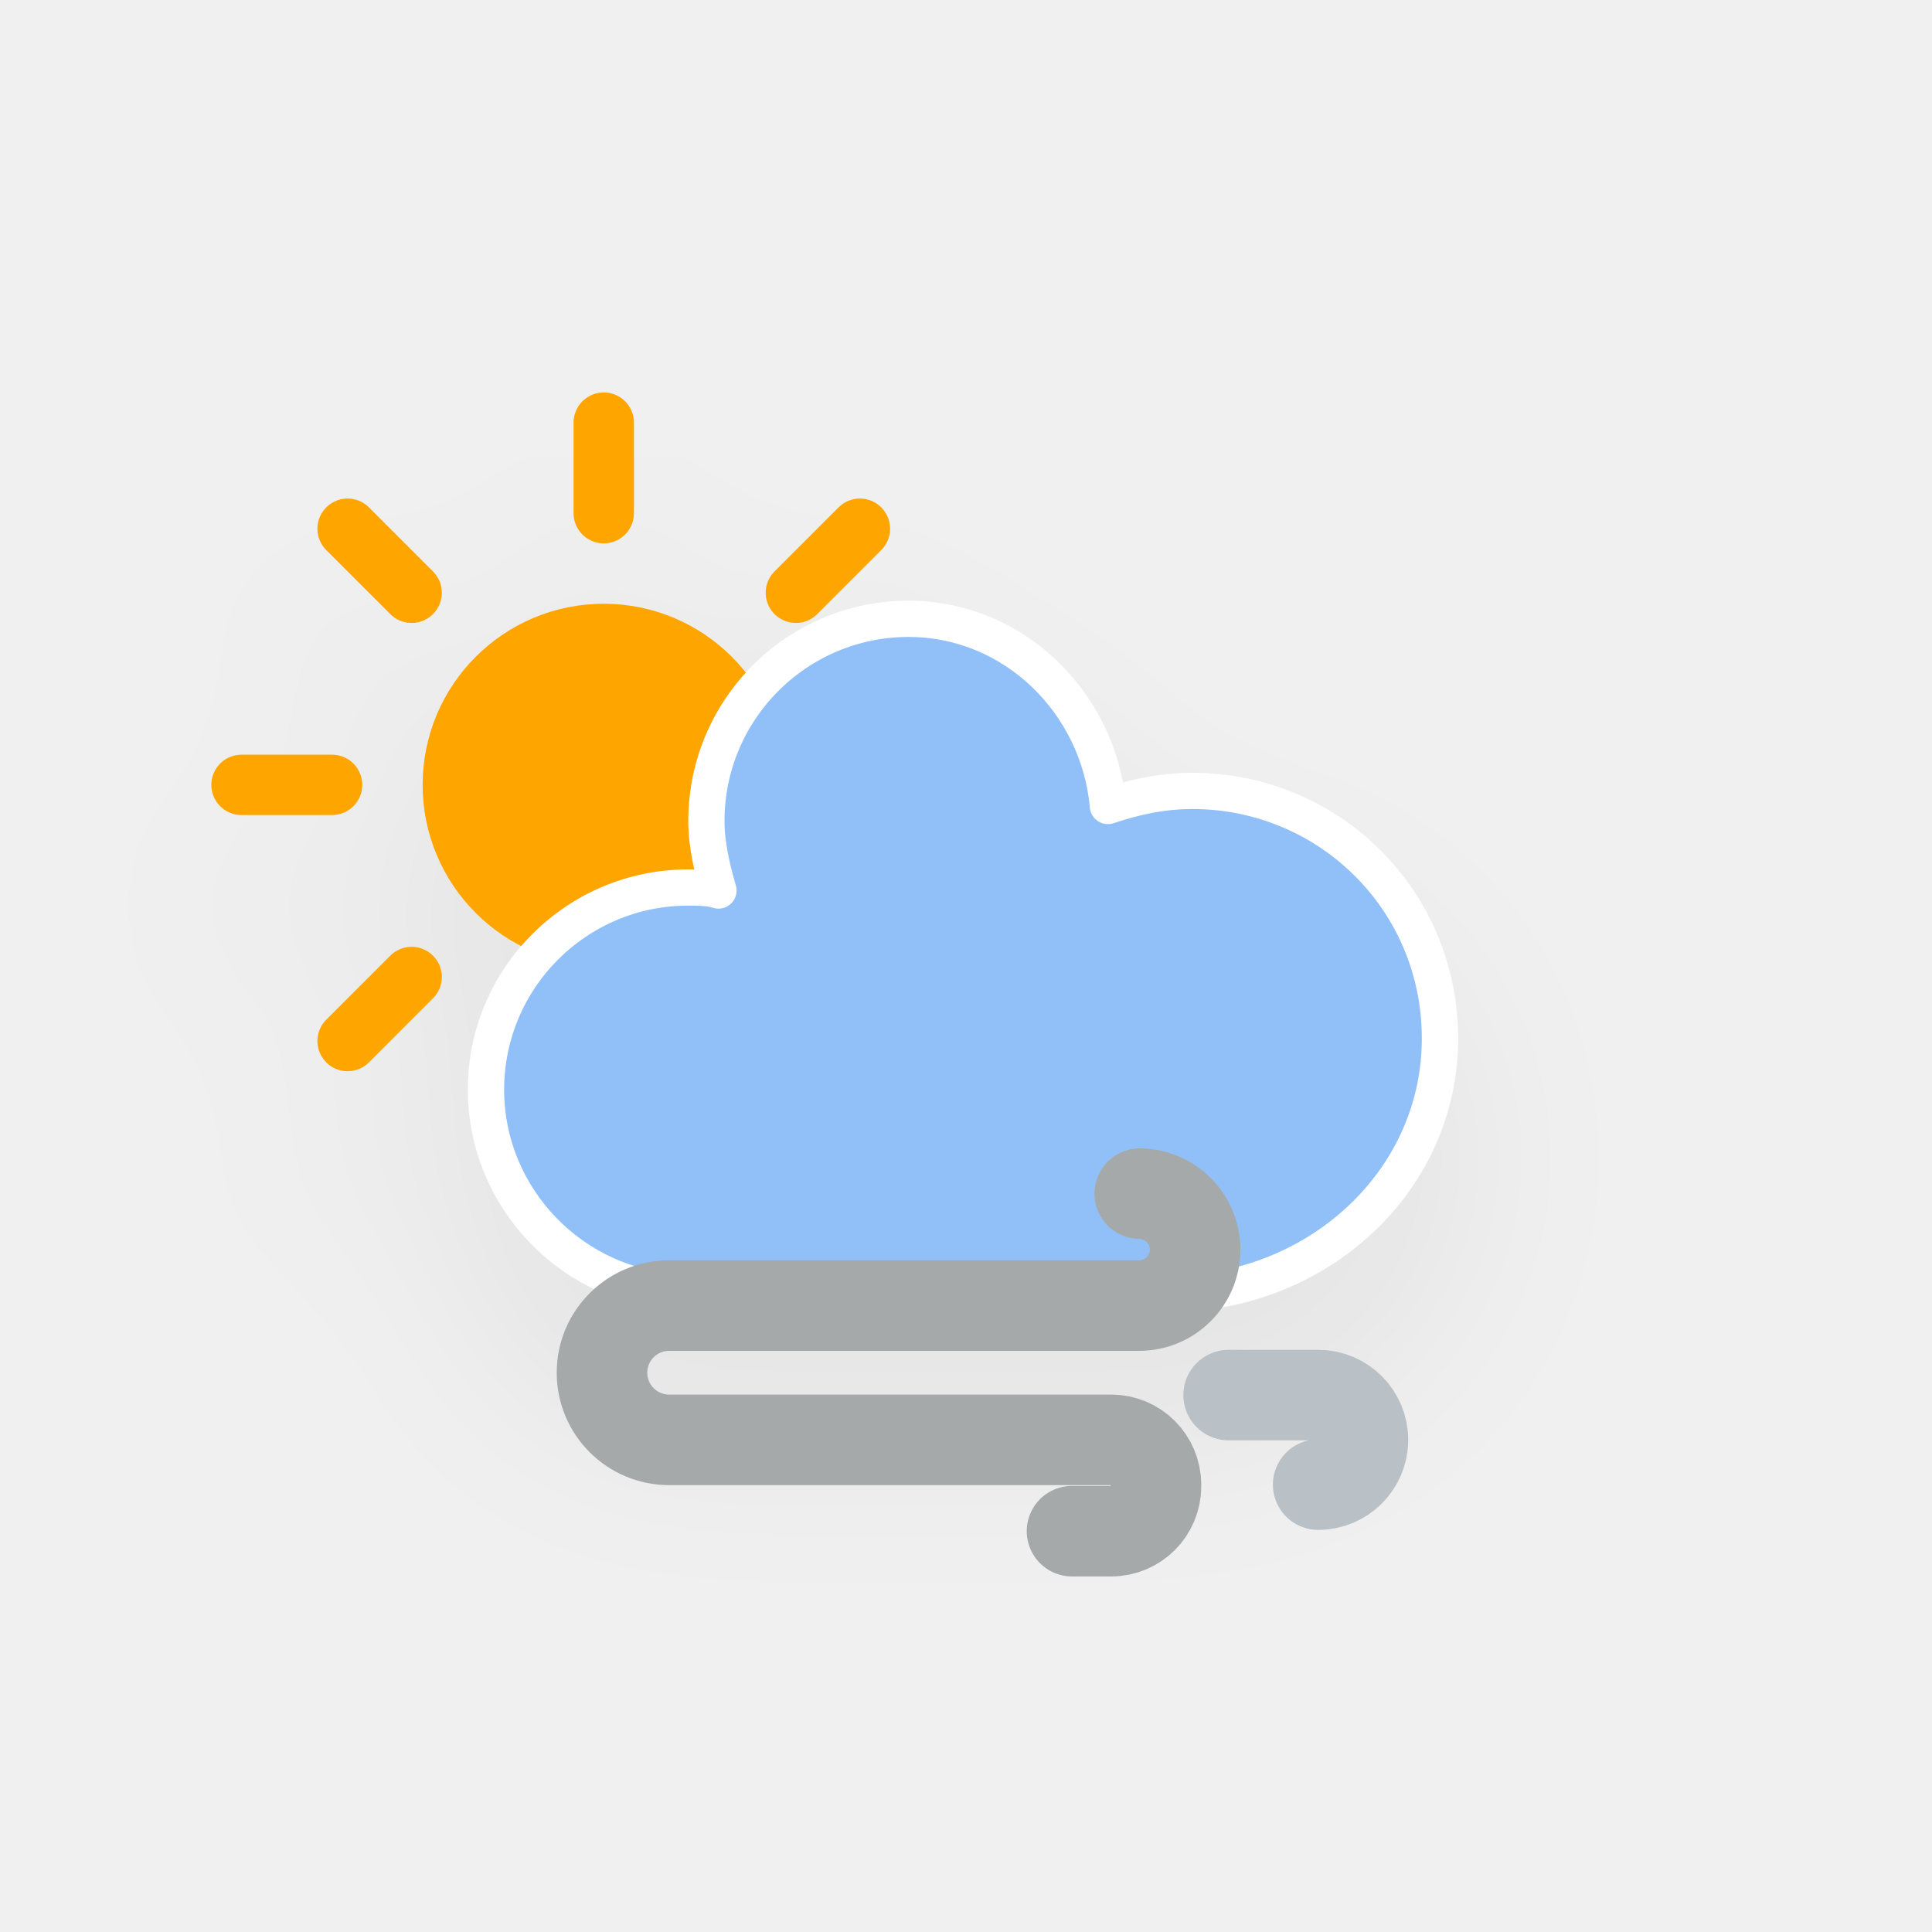
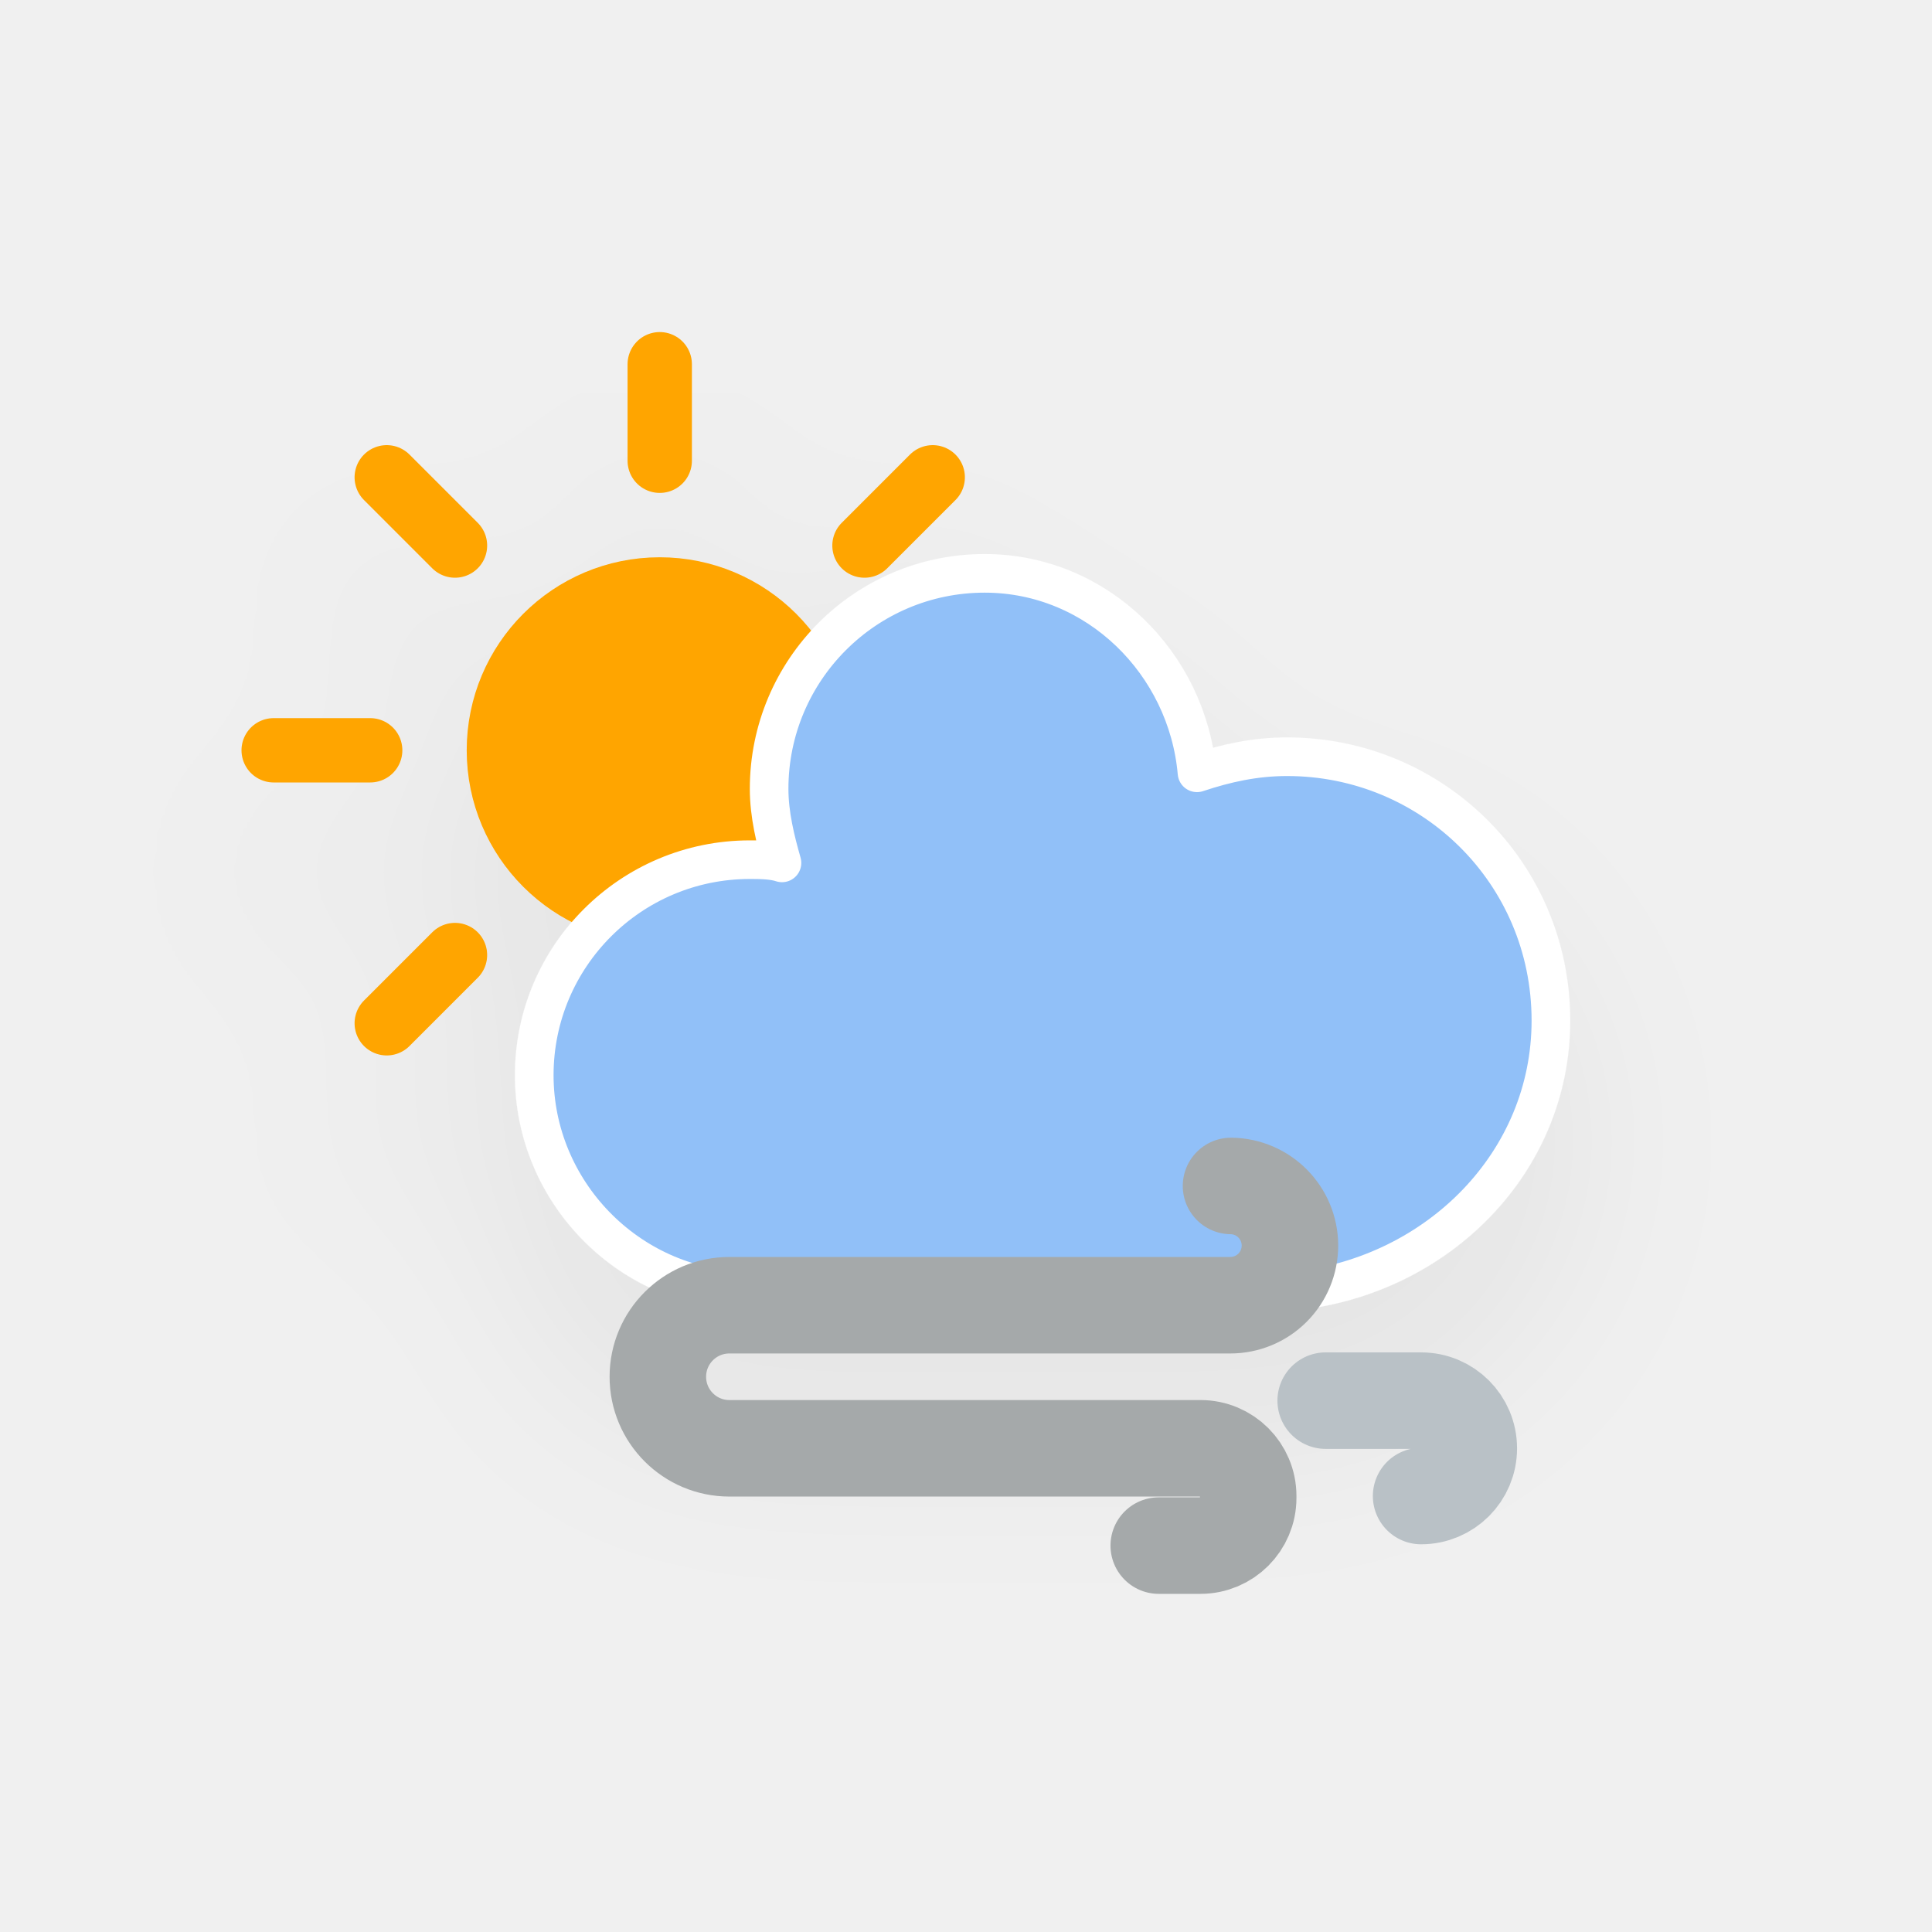
<svg xmlns="http://www.w3.org/2000/svg" version="1.1" width="64" height="64" viewbox="0 0 64 64" id="svg66">
  <defs id="defs19">
    <filter id="blur" width="200%" height="200%">
      <feGaussianBlur in="SourceAlpha" stdDeviation="3" id="feGaussianBlur2" />
      <feOffset dx="0" dy="4" result="offsetblur" id="feOffset4" />
      <feComponentTransfer id="feComponentTransfer8">
        <feFuncA type="linear" slope="0.05" id="feFuncA6" />
      </feComponentTransfer>
      <feMerge id="feMerge14">
        <feMergeNode id="feMergeNode10" />
        <feMergeNode in="SourceGraphic" id="feMergeNode12" />
      </feMerge>
    </filter>
    <style type="text/css" id="style17">
/*
** CLOUDS
*/
@keyframes am-weather-cloud-2 {
  0% {
    -webkit-transform: translate(0px,0px);
       -moz-transform: translate(0px,0px);
        -ms-transform: translate(0px,0px);
            transform: translate(0px,0px);
  }

  50% {
    -webkit-transform: translate(2px,0px);
       -moz-transform: translate(2px,0px);
        -ms-transform: translate(2px,0px);
            transform: translate(2px,0px);
  }

  100% {
    -webkit-transform: translate(0px,0px);
       -moz-transform: translate(0px,0px);
        -ms-transform: translate(0px,0px);
            transform: translate(0px,0px);
  }
}

.am-weather-cloud-2 {
  -webkit-animation-name: am-weather-cloud-2;
     -moz-animation-name: am-weather-cloud-2;
          animation-name: am-weather-cloud-2;
  -webkit-animation-duration: 3s;
     -moz-animation-duration: 3s;
          animation-duration: 3s;
  -webkit-animation-timing-function: linear;
     -moz-animation-timing-function: linear;
          animation-timing-function: linear;
  -webkit-animation-iteration-count: infinite;
     -moz-animation-iteration-count: infinite;
          animation-iteration-count: infinite;
}

/*
** SUN
*/
@keyframes am-weather-sun {
  0% {
    -webkit-transform: rotate(0deg);
       -moz-transform: rotate(0deg);
        -ms-transform: rotate(0deg);
            transform: rotate(0deg);
  }

  100% {
    -webkit-transform: rotate(360deg);
       -moz-transform: rotate(360deg);
        -ms-transform: rotate(360deg);
            transform: rotate(360deg);
  }
}

.am-weather-sun {
  -webkit-animation-name: am-weather-sun;
     -moz-animation-name: am-weather-sun;
      -ms-animation-name: am-weather-sun;
          animation-name: am-weather-sun;
  -webkit-animation-duration: 9s;
     -moz-animation-duration: 9s;
      -ms-animation-duration: 9s;
          animation-duration: 9s;
  -webkit-animation-timing-function: linear;
     -moz-animation-timing-function: linear;
      -ms-animation-timing-function: linear;
          animation-timing-function: linear;
  -webkit-animation-iteration-count: infinite;
     -moz-animation-iteration-count: infinite;
      -ms-animation-iteration-count: infinite;
          animation-iteration-count: infinite;
}

@keyframes am-weather-sun-shiny {
  0% {
    stroke-dasharray: 3px 10px;
    stroke-dashoffset: 0px;
  }

  50% {
    stroke-dasharray: 0.1px 10px;
    stroke-dashoffset: -1px;
  }

  100% {
    stroke-dasharray: 3px 10px;
    stroke-dashoffset: 0px;
  }
}

.am-weather-sun-shiny line {
  -webkit-animation-name: am-weather-sun-shiny;
     -moz-animation-name: am-weather-sun-shiny;
      -ms-animation-name: am-weather-sun-shiny;
          animation-name: am-weather-sun-shiny;
  -webkit-animation-duration: 2s;
     -moz-animation-duration: 2s;
      -ms-animation-duration: 2s;
          animation-duration: 2s;
  -webkit-animation-timing-function: linear;
     -moz-animation-timing-function: linear;
      -ms-animation-timing-function: linear;
          animation-timing-function: linear;
  -webkit-animation-iteration-count: infinite;
     -moz-animation-iteration-count: infinite;
      -ms-animation-iteration-count: infinite;
          animation-iteration-count: infinite;
}
        </style>
  </defs>
  <g filter="url(#blur)" id="cloudy-day-2">
-     <g transform="translate(20,10)" id="g63">
+     <g transform="matrix(1.06573,0,0,1.06573,21.85449,7.80281)" id="g63">
      <g transform="translate(0,16)" id="g57">
        <g class="am-weather-sun" id="g53">
          <g id="g23">
-             <line fill="none" stroke="orange" stroke-linecap="round" stroke-width="2" transform="translate(0,9)" x1="0" x2="0" y1="0" y2="3" id="line21" />
+             <line fill="none" stroke="#ffa500" stroke-linecap="round" stroke-width="2" transform="translate(0,9)" x1="0" x2="0" y1="0" y2="3" id="line21" />
          </g>
          <g transform="rotate(45)" id="g27">
-             <line fill="none" stroke="orange" stroke-linecap="round" stroke-width="2" transform="translate(0,9)" x1="0" x2="0" y1="0" y2="3" id="line25" />
+             <line fill="none" stroke="#ffa500" stroke-linecap="round" stroke-width="2" transform="translate(0,9)" x1="0" x2="0" y1="0" y2="3" id="line25" />
          </g>
          <g transform="rotate(90)" id="g31">
-             <line fill="none" stroke="orange" stroke-linecap="round" stroke-width="2" transform="translate(0,9)" x1="0" x2="0" y1="0" y2="3" id="line29" />
+             <line fill="none" stroke="#ffa500" stroke-linecap="round" stroke-width="2" transform="translate(0,9)" x1="0" x2="0" y1="0" y2="3" id="line29" />
          </g>
          <g transform="rotate(135)" id="g35">
-             <line fill="none" stroke="orange" stroke-linecap="round" stroke-width="2" transform="translate(0,9)" x1="0" x2="0" y1="0" y2="3" id="line33" />
+             <line fill="none" stroke="#ffa500" stroke-linecap="round" stroke-width="2" transform="translate(0,9)" x1="0" x2="0" y1="0" y2="3" id="line33" />
          </g>
-           <g transform="rotate(180)" id="g39">
-             <line fill="none" stroke="orange" stroke-linecap="round" stroke-width="2" transform="translate(0,9)" x1="0" x2="0" y1="0" y2="3" id="line37" />
+           <g transform="scale(-1)" id="g39">
+             <line fill="none" stroke="#ffa500" stroke-linecap="round" stroke-width="2" transform="translate(0,9)" x1="0" x2="0" y1="0" y2="3" id="line37" />
          </g>
-           <g transform="rotate(225)" id="g43">
-             <line fill="none" stroke="orange" stroke-linecap="round" stroke-width="2" transform="translate(0,9)" x1="0" x2="0" y1="0" y2="3" id="line41" />
+           <g transform="rotate(-135)" id="g43">
+             <line fill="none" stroke="#ffa500" stroke-linecap="round" stroke-width="2" transform="translate(0,9)" x1="0" x2="0" y1="0" y2="3" id="line41" />
          </g>
-           <g transform="rotate(270)" id="g47">
-             <line fill="none" stroke="orange" stroke-linecap="round" stroke-width="2" transform="translate(0,9)" x1="0" x2="0" y1="0" y2="3" id="line45" />
+           <g transform="rotate(-90)" id="g47">
+             <line fill="none" stroke="#ffa500" stroke-linecap="round" stroke-width="2" transform="translate(0,9)" x1="0" x2="0" y1="0" y2="3" id="line45" />
          </g>
-           <g transform="rotate(315)" id="g51">
-             <line fill="none" stroke="orange" stroke-linecap="round" stroke-width="2" transform="translate(0,9)" x1="0" x2="0" y1="0" y2="3" id="line49" />
+           <g transform="rotate(-45)" id="g51">
+             <line fill="none" stroke="#ffa500" stroke-linecap="round" stroke-width="2" transform="translate(0,9)" x1="0" x2="0" y1="0" y2="3" id="line49" />
          </g>
        </g>
-         <circle cx="0" cy="0" fill="orange" r="5" stroke="orange" stroke-width="2" id="circle55" />
+         <circle cx="0" cy="0" fill="#ffa500" r="5" stroke="#ffa500" stroke-width="2" id="circle55" />
      </g>
      <g class="am-weather-cloud-2" id="g61">
-         <path d="M47.7,35.4c0-4.6-3.7-8.2-8.2-8.2c-1,0-1.9,0.2-2.8,0.5c-0.3-3.4-3.1-6.2-6.6-6.2c-3.7,0-6.7,3-6.7,6.7c0,0.8,0.2,1.6,0.4,2.3    c-0.3-0.1-0.7-0.1-1-0.1c-3.7,0-6.7,3-6.7,6.7c0,3.6,2.9,6.6,6.5,6.7l17.2,0C44.2,43.3,47.7,39.8,47.7,35.4z" fill="#91C0F8" stroke="white" stroke-linejoin="round" stroke-width="1.2" transform="translate(-20,-11)" id="path59" />
+         <path d="m 47.7,35.4 c 0,-4.6 -3.7,-8.2 -8.2,-8.2 -1,0 -1.9,0.2 -2.8,0.5 -0.3,-3.4 -3.1,-6.2 -6.6,-6.2 -3.7,0 -6.7,3 -6.7,6.7 0,0.8 0.2,1.6 0.4,2.3 -0.3,-0.1 -0.7,-0.1 -1,-0.1 -3.7,0 -6.7,3 -6.7,6.7 0,3.6 2.9,6.6 6.5,6.7 h 17.2 c 4.4,-0.5 7.9,-4 7.9,-8.4 z" fill="#91c0f8" stroke="#ffffff" stroke-linejoin="round" stroke-width="1.2" transform="translate(-20,-11)" id="path59" />
      </g>
    </g>
  </g>
-   <path class="cls-5" d="M 37.757,39.541 A 1.854,1.854 0 0 1 39.589,41.395 v 0 a 1.854,1.854 0 0 1 -1.854,1.854 H 22.166 a 2.224,2.224 0 0 0 -2.224,2.224 v 0 a 2.224,2.224 0 0 0 2.224,2.224 h 14.643 a 1.483,1.483 0 0 1 1.483,1.483 v 0.059 a 1.483,1.483 0 0 1 -1.483,1.483 h -1.297" id="path40" style="fill:none;stroke:#a5a9aa;stroke-width:3px;stroke-linecap:round;stroke-miterlimit:10" />
-   <path class="cls-6" d="m 43.666,49.18 a 1.483,1.483 0 0 0 1.483,-1.483 v 0 a 1.483,1.483 0 0 0 -1.483,-1.483 h -2.966" id="path42" style="fill:none;stroke:#b9c1c6;stroke-width:3px;stroke-linecap:round;stroke-miterlimit:10" />
+   <path class="cls-5" d="m 40.779,39.286 a 1.975,1.975 0 0 1 1.952,1.975 v 0 A 1.975,1.975 0 0 1 40.755,43.237 H 24.162 a 2.37,2.37 0 0 0 -2.37,2.37 v 0 a 2.37,2.37 0 0 0 2.37,2.37 H 39.768 a 1.58,1.58 0 0 1 1.58,1.58 v 0.063 a 1.58,1.58 0 0 1 -1.58,1.58 h -1.383" id="path40" style="fill:none;stroke:#a5a9aa;stroke-width:3.197px;stroke-linecap:round;stroke-miterlimit:10" />
+   <path class="cls-6" d="m 47.076,49.558 a 1.58,1.58 0 0 0 1.58,-1.58 v 0 a 1.58,1.58 0 0 0 -1.58,-1.58 h -3.161" id="path42" style="fill:none;stroke:#b9c1c6;stroke-width:3.197px;stroke-linecap:round;stroke-miterlimit:10" />
</svg>
